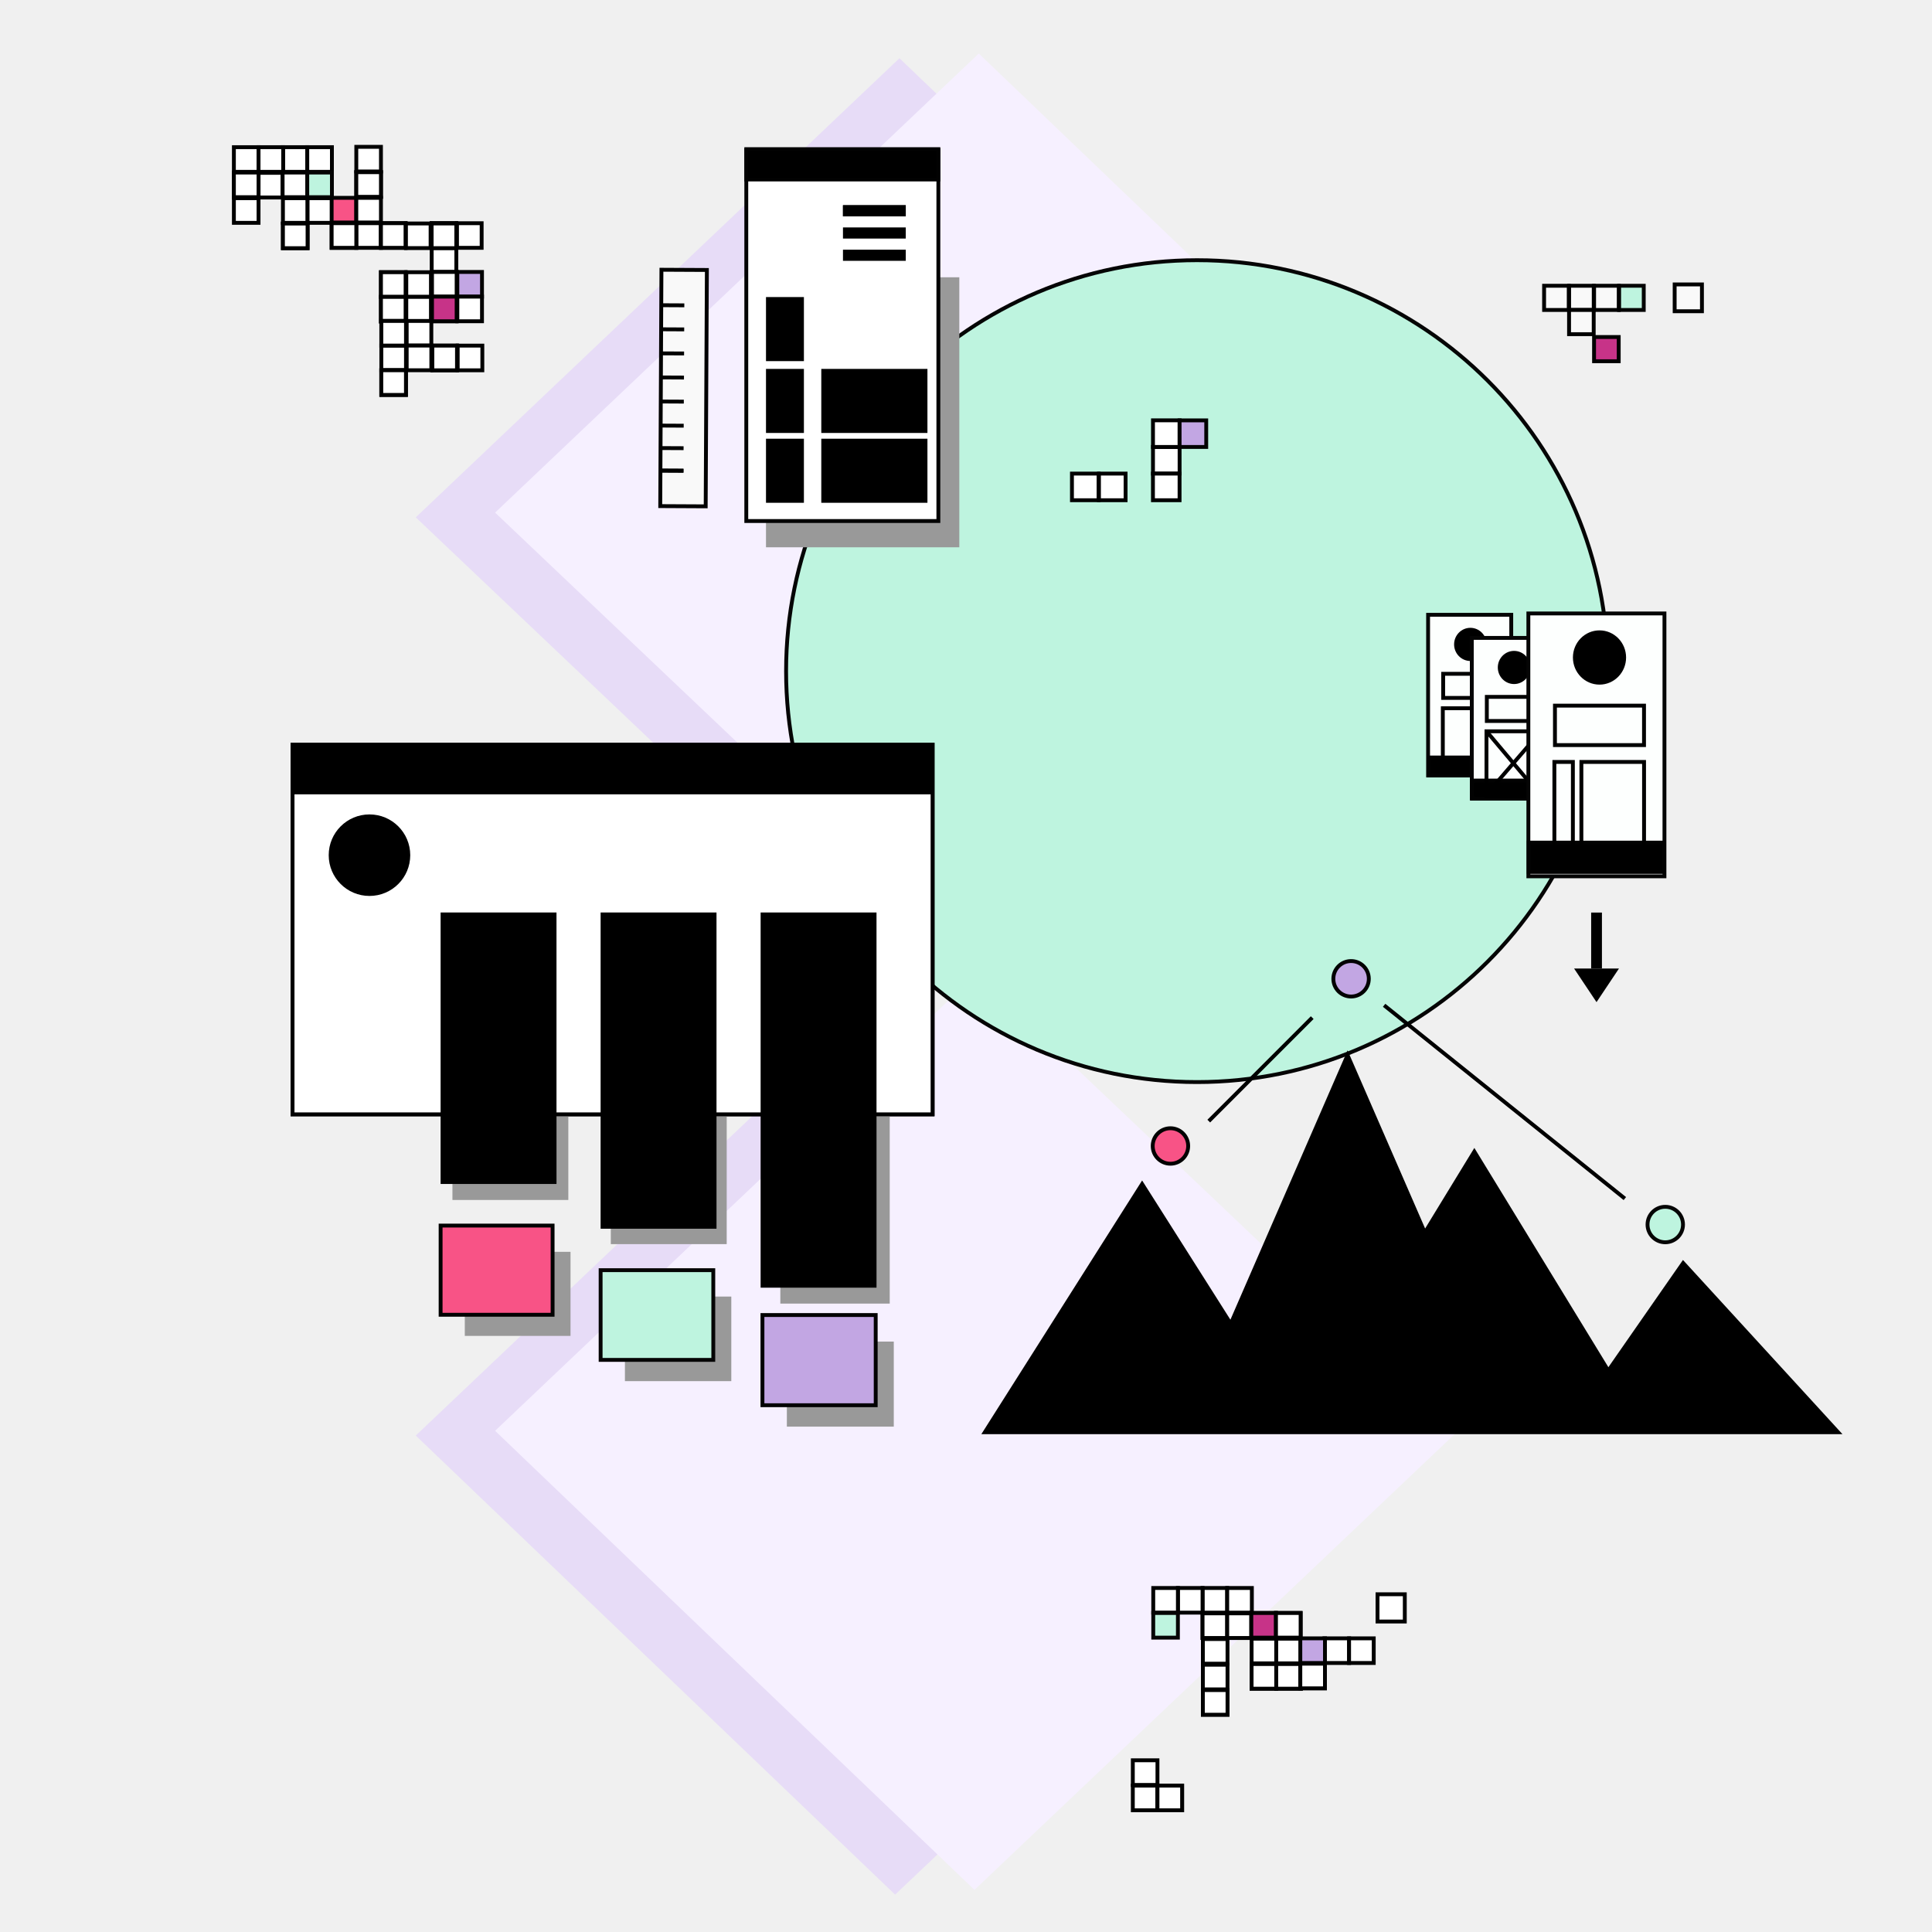
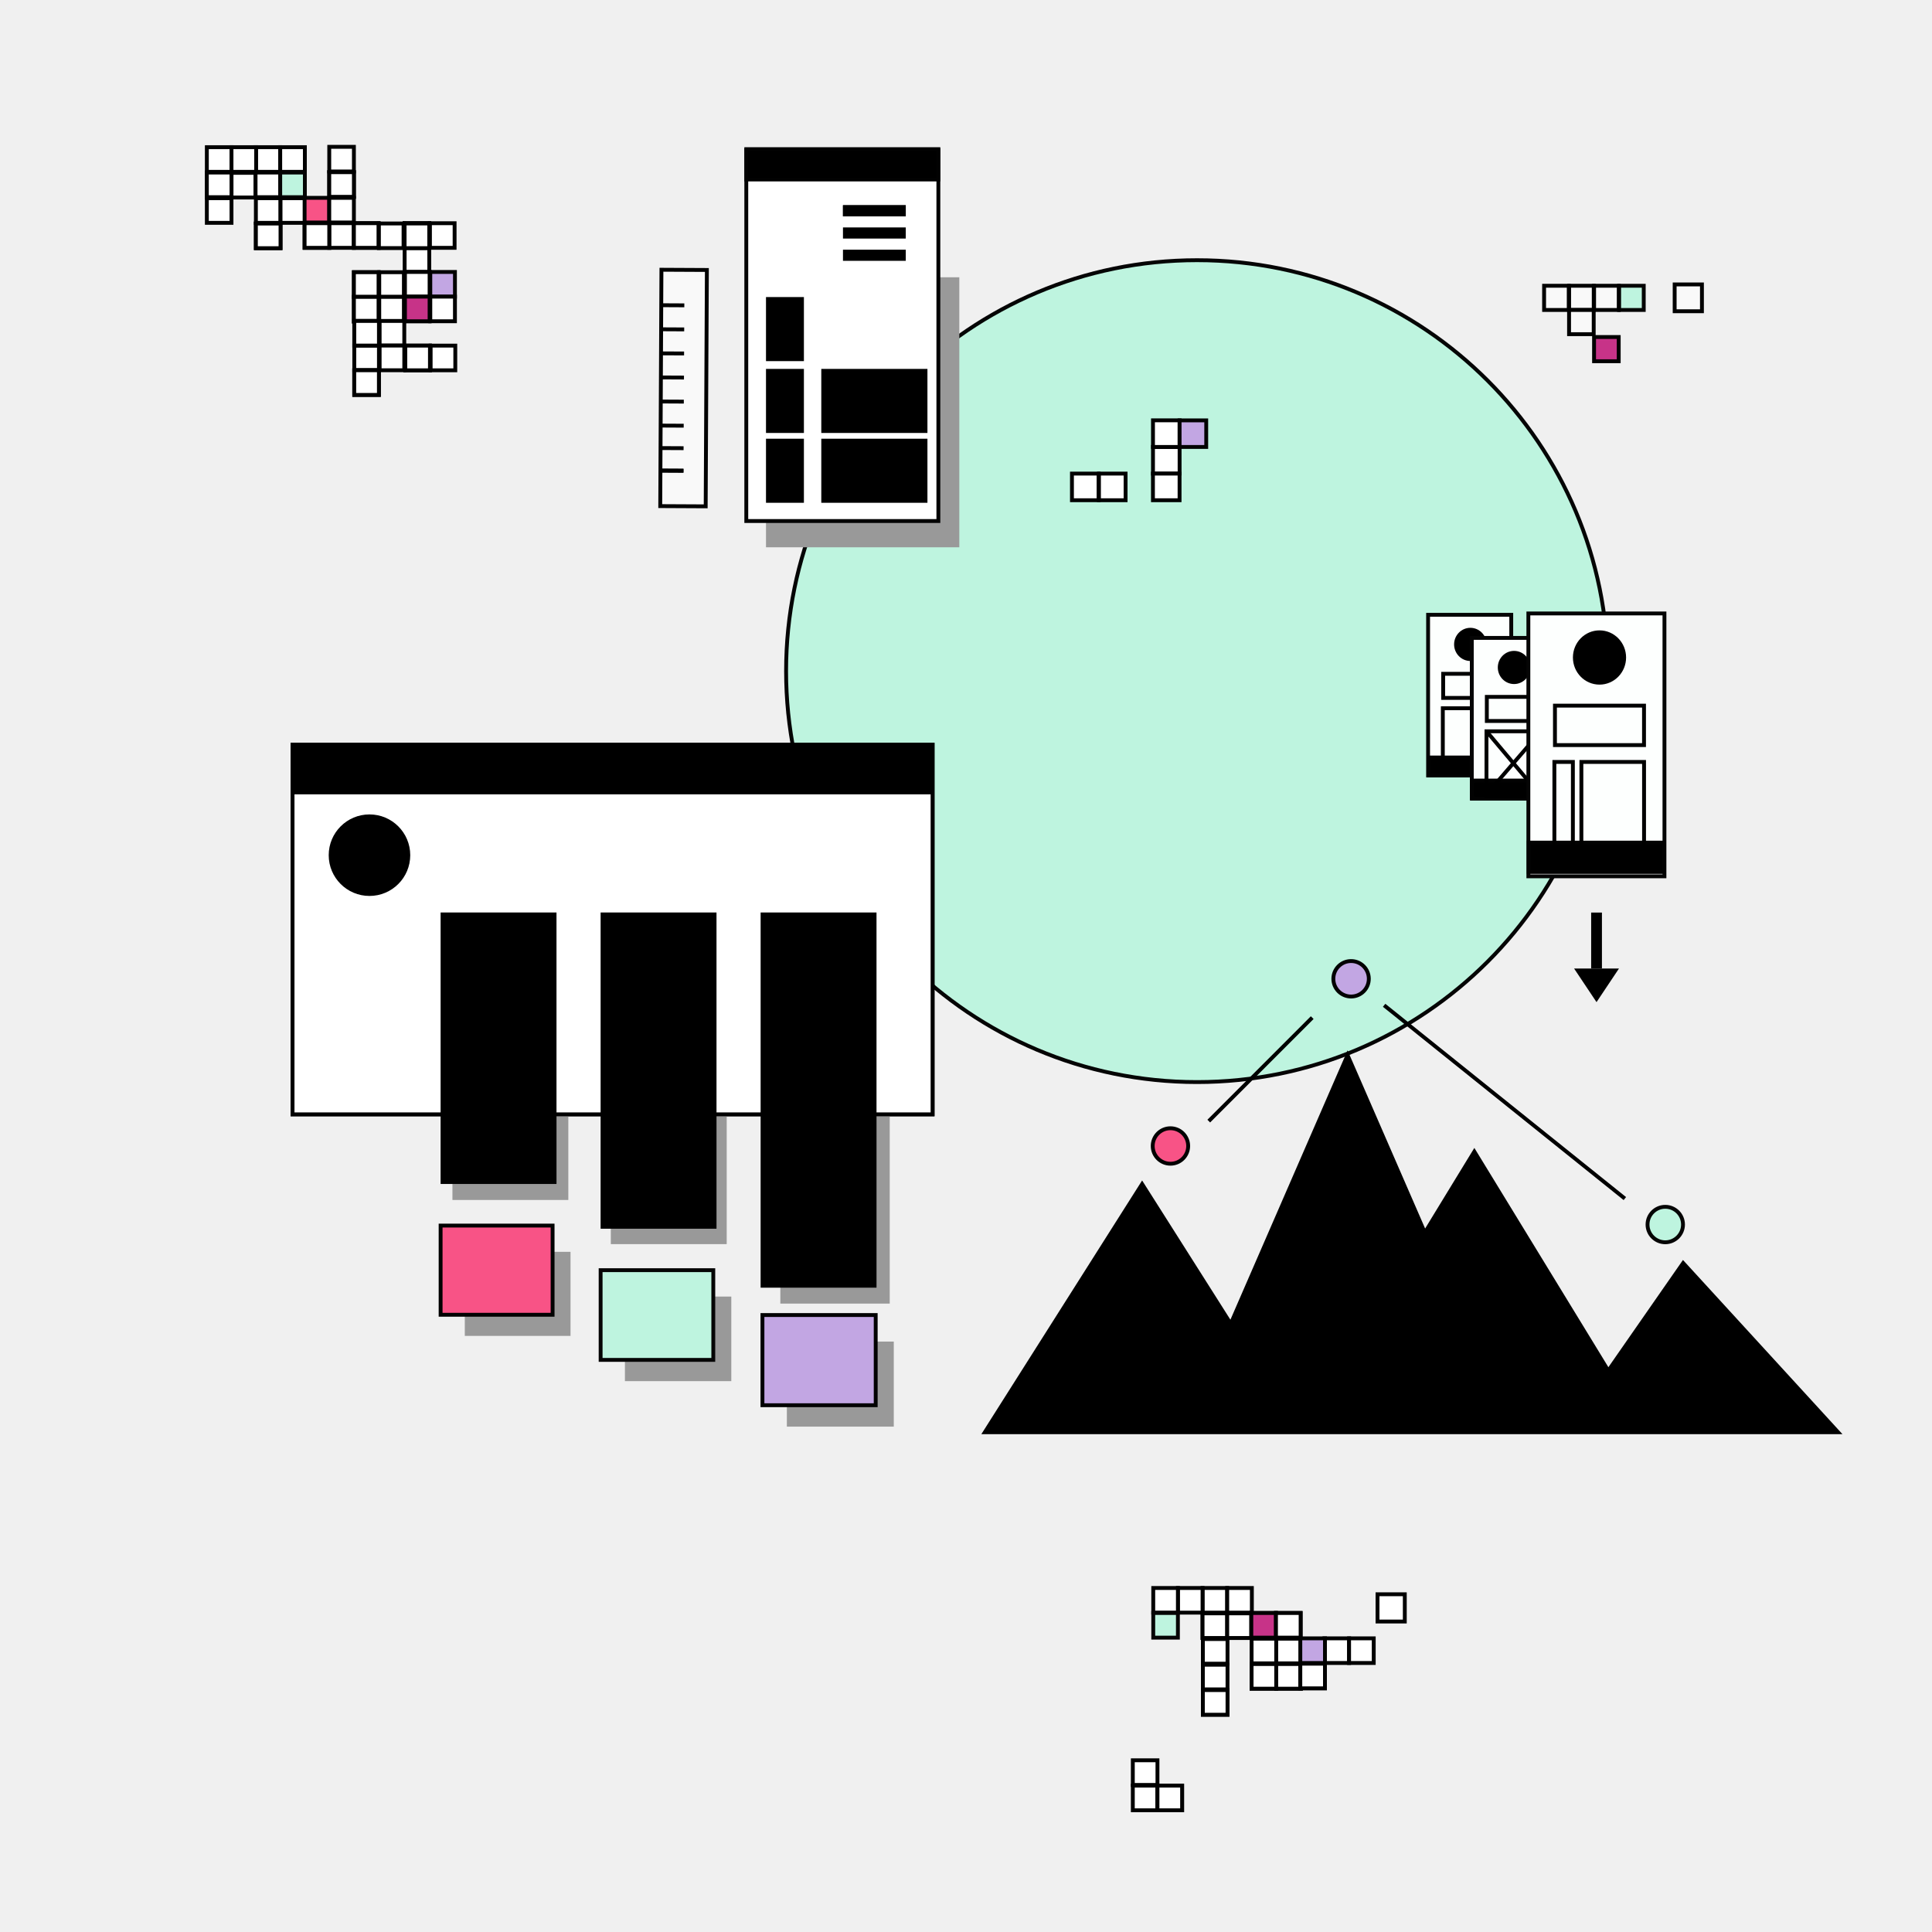
<svg xmlns="http://www.w3.org/2000/svg" viewBox="0 0 500 500">
  <defs>
-     <style>.cls-1{fill:#e7dcf7;}.cls-2{fill:#f6f0ff;}.cls-3{fill:#bef4df;}.cls-3,.cls-9{stroke:#050505;}.cls-10,.cls-11,.cls-12,.cls-13,.cls-14,.cls-3,.cls-4,.cls-6,.cls-7,.cls-8,.cls-9{stroke-miterlimit:10;}.cls-4,.cls-6{fill:#fff;}.cls-10,.cls-11,.cls-14,.cls-4{stroke:#000;}.cls-5{fill:#999;}.cls-13,.cls-6,.cls-7,.cls-8{stroke:#020202;}.cls-8{fill:#f85386;}.cls-9{fill:#fdfffe;}.cls-10,.cls-12{fill:none;}.cls-11{fill:#f9f9f9;}.cls-12{stroke:#999;}.cls-13{fill:#c2a6e3;}.cls-14{fill:#c73388;}</style>
+     <style>.cls-1{fill:#bef4df;}.cls-1,.cls-7{stroke:#050505;}.cls-1,.cls-10,.cls-11,.cls-12,.cls-2,.cls-4,.cls-5,.cls-6,.cls-7,.cls-8,.cls-9{stroke-miterlimit:10;}.cls-2,.cls-4{fill:#fff;}.cls-12,.cls-2,.cls-8,.cls-9{stroke:#000;}.cls-3{fill:#999;}.cls-11,.cls-4,.cls-5,.cls-6{stroke:#020202;}.cls-6{fill:#f85386;}.cls-7{fill:#fdfffe;}.cls-10,.cls-8{fill:none;}.cls-9{fill:#f9f9f9;}.cls-10{stroke:#999;}.cls-11{fill:#c2a6e3;}.cls-12{fill:#c73388;}</style>
  </defs>
  <g id="Layer_1" data-name="Layer 1">
-     <polygon class="cls-1" points="232.22 253.24 231.66 252.7 231.66 253.77 107.6 371.52 231.66 490.33 356.84 371.52 232.78 253.77 232.78 252.7 232.22 253.24" />
-     <polygon class="cls-1" points="107.6 133.89 232.22 252.17 356.84 133.89 232.78 15.07 107.6 133.89" />
-     <polygon class="cls-2" points="252.75 252.01 252.19 251.48 252.19 252.54 128.13 370.29 252.19 489.1 377.37 370.29 253.31 252.54 253.31 251.48 252.75 252.01" />
-     <polygon class="cls-2" points="128.13 132.66 252.75 250.95 377.37 132.66 253.31 13.85 128.13 132.66" />
-     <circle class="cls-3" cx="309.79" cy="173.69" r="106.35" />
-     <rect class="cls-4" x="75.71" y="192.72" width="165.64" height="95.67" />
-     <rect class="cls-5" x="117.09" y="288.39" width="29.99" height="22.16" />
-     <rect class="cls-5" x="158.08" y="288.23" width="29.99" height="33.75" />
-     <rect class="cls-5" x="201.95" y="288.23" width="28.31" height="49.14" />
-     <rect class="cls-4" x="75.71" y="192.72" width="165.64" height="95.67" />
+     <circle class="cls-1" cx="309.79" cy="173.69" r="106.35" />
+     <rect class="cls-2" x="75.71" y="192.72" width="165.64" height="95.67" />
+     <rect class="cls-3" x="117.09" y="288.39" width="29.99" height="22.16" />
+     <rect class="cls-3" x="158.08" y="288.23" width="29.99" height="33.75" />
+     <rect class="cls-3" x="201.95" y="288.23" width="28.31" height="49.14" />
+     <rect class="cls-2" x="75.71" y="192.72" width="165.64" height="95.67" />
    <rect x="75.71" y="192.72" width="165.64" height="12.85" />
    <rect x="114.03" y="236.15" width="29.99" height="70.26" />
    <circle cx="95.62" cy="221.32" r="10.55" />
    <rect x="155.44" y="236.15" width="29.99" height="81.84" />
    <rect x="196.85" y="236.15" width="29.99" height="97.1" />
-     <rect class="cls-5" x="198.24" y="71.76" width="50.03" height="69.88" />
-     <rect class="cls-6" x="193.14" y="38.84" width="49.71" height="96" />
+     <rect class="cls-3" x="198.24" y="71.76" width="50.03" height="69.88" />
+     <rect class="cls-4" x="193.14" y="38.84" width="49.71" height="96" />
    <rect x="198.24" y="76.88" width="9.81" height="16.58" />
    <rect x="198.24" y="95.47" width="9.81" height="16.58" />
    <rect x="212.55" y="95.47" width="27.47" height="16.58" />
    <rect x="198.24" y="113.54" width="9.81" height="16.58" />
    <rect x="212.55" y="113.54" width="27.47" height="16.58" />
-     <rect class="cls-7" x="193.14" y="38.6" width="49.71" height="7.85" />
+     <rect class="cls-5" x="193.14" y="38.6" width="49.71" height="7.85" />
    <rect x="218.16" y="53.11" width="16.25" height="2.88" />
    <rect x="218.16" y="53.11" width="16.25" height="2.88" />
    <rect x="218.16" y="58.86" width="16.25" height="2.88" />
    <rect x="218.16" y="64.62" width="16.25" height="2.88" />
-     <rect class="cls-5" x="120.29" y="323.97" width="27.36" height="21.76" />
-     <rect class="cls-8" x="114.03" y="317.18" width="28.98" height="23.08" />
-     <rect class="cls-9" x="369.59" y="159.11" width="21.52" height="41.57" />
-     <rect class="cls-10" x="373.49" y="174.38" width="14.09" height="6.24" />
-     <rect class="cls-7" x="369.73" y="196.04" width="21.38" height="4.64" />
+     <rect class="cls-3" x="120.29" y="323.97" width="27.36" height="21.76" />
+     <rect class="cls-6" x="114.03" y="317.18" width="28.98" height="23.08" />
+     <rect class="cls-7" x="369.59" y="159.11" width="21.52" height="41.57" />
+     <rect class="cls-8" x="373.49" y="174.38" width="14.09" height="6.24" />
+     <rect class="cls-5" x="369.73" y="196.04" width="21.38" height="4.64" />
    <ellipse cx="380.53" cy="166.77" rx="4.21" ry="4.29" />
-     <rect class="cls-10" x="373.4" y="183.29" width="14.09" height="16.72" />
-     <rect class="cls-9" x="380.9" y="165.09" width="21.52" height="41.57" />
-     <rect class="cls-10" x="384.79" y="180.35" width="14.09" height="6.24" />
-     <rect class="cls-7" x="381.04" y="202.01" width="21.38" height="4.64" />
+     <rect class="cls-8" x="373.4" y="183.29" width="14.09" height="16.72" />
+     <rect class="cls-7" x="380.9" y="165.09" width="21.52" height="41.57" />
+     <rect class="cls-8" x="384.79" y="180.35" width="14.09" height="6.24" />
+     <rect class="cls-5" x="381.04" y="202.01" width="21.38" height="4.64" />
    <ellipse cx="391.84" cy="172.74" rx="4.21" ry="4.29" />
-     <rect class="cls-10" x="384.7" y="189.26" width="14.09" height="16.72" />
-     <polyline class="cls-10" points="384.7 189.25 398.79 205.98 384.7 205.98" />
-     <line class="cls-10" x1="398.79" y1="189.26" x2="384.79" y2="205.47" />
-     <rect class="cls-9" x="395.54" y="158.76" width="35.22" height="68.03" />
-     <rect class="cls-10" x="402.42" y="182.62" width="23.05" height="10.21" />
-     <rect class="cls-7" x="395.65" y="218.07" width="34.99" height="7.59" />
+     <rect class="cls-8" x="384.7" y="189.26" width="14.09" height="16.72" />
+     <polyline class="cls-8" points="384.7 189.25 398.79 205.98 384.7 205.98" />
+     <line class="cls-8" x1="398.79" y1="189.26" x2="384.79" y2="205.47" />
+     <rect class="cls-7" x="395.54" y="158.76" width="35.22" height="68.03" />
+     <rect class="cls-8" x="402.42" y="182.62" width="23.05" height="10.21" />
+     <rect class="cls-5" x="395.65" y="218.07" width="34.99" height="7.59" />
    <ellipse cx="413.95" cy="170.16" rx="6.88" ry="7.02" />
-     <rect class="cls-10" x="402.27" y="197.19" width="4.79" height="27.37" />
-     <rect class="cls-10" x="409.26" y="197.19" width="16.22" height="27.37" />
-     <rect class="cls-11" x="146.31" y="94.54" width="61.17" height="11.76" transform="translate(278.22 -75.96) rotate(90.29)" />
-     <line class="cls-11" x1="177.1" y1="79.02" x2="171.12" y2="78.99" />
-     <line class="cls-11" x1="177.07" y1="85.25" x2="171.09" y2="85.22" />
-     <line class="cls-11" x1="177.04" y1="91.48" x2="171.06" y2="91.45" />
-     <line class="cls-11" x1="177.01" y1="97.71" x2="171.03" y2="97.68" />
-     <line class="cls-11" x1="176.97" y1="103.94" x2="170.99" y2="103.91" />
-     <line class="cls-11" x1="176.94" y1="110.17" x2="170.96" y2="110.14" />
-     <line class="cls-11" x1="176.91" y1="115.99" x2="170.93" y2="115.96" />
-     <line class="cls-11" x1="176.88" y1="121.82" x2="170.9" y2="121.79" />
-     <line class="cls-11" x1="176.88" y1="121.82" x2="170.9" y2="121.79" />
-     <line class="cls-12" x1="311.86" y1="370.18" x2="311.86" y2="370.18" />
+     <rect class="cls-8" x="402.27" y="197.19" width="4.79" height="27.37" />
+     <rect class="cls-8" x="409.26" y="197.19" width="16.22" height="27.37" />
+     <rect class="cls-9" x="146.31" y="94.54" width="61.17" height="11.76" transform="translate(278.22 -75.96) rotate(90.29)" />
+     <line class="cls-9" x1="177.1" y1="79.02" x2="171.12" y2="78.99" />
+     <line class="cls-9" x1="177.07" y1="85.25" x2="171.09" y2="85.22" />
+     <line class="cls-9" x1="177.04" y1="91.48" x2="171.06" y2="91.45" />
+     <line class="cls-9" x1="177.01" y1="97.71" x2="171.03" y2="97.68" />
+     <line class="cls-9" x1="176.97" y1="103.94" x2="170.99" y2="103.91" />
+     <line class="cls-9" x1="176.94" y1="110.17" x2="170.96" y2="110.14" />
+     <line class="cls-9" x1="176.91" y1="115.99" x2="170.93" y2="115.96" />
+     <line class="cls-9" x1="176.88" y1="121.82" x2="170.9" y2="121.79" />
+     <line class="cls-9" x1="176.88" y1="121.82" x2="170.9" y2="121.79" />
+     <line class="cls-10" x1="311.86" y1="370.18" x2="311.86" y2="370.18" />
    <polygon points="435.55 326.08 416.25 353.83 381.56 297.08 368.82 317.94 348.75 271.83 318.43 341.54 295.58 305.5 253.97 371.16 305.54 371.16 336.28 371.16 337.2 371.16 391.97 371.16 404.21 371.16 426.85 371.16 476.83 371.16 435.55 326.08" />
-     <circle class="cls-13" cx="349.66" cy="253.31" r="4.59" />
-     <circle class="cls-8" cx="302.91" cy="296.58" r="4.59" />
-     <circle class="cls-3" cx="430.97" cy="316.91" r="4.59" />
-     <line class="cls-10" x1="358.21" y1="260.17" x2="420.51" y2="310.19" />
-     <line class="cls-10" x1="312.83" y1="290.14" x2="339.6" y2="263.36" />
-     <rect class="cls-4" x="311.22" y="410.97" width="6.38" height="6.38" />
-     <rect class="cls-4" x="317.6" y="410.97" width="6.38" height="6.38" />
-     <rect class="cls-4" x="311.22" y="417.53" width="6.38" height="6.38" />
-     <rect class="cls-4" x="317.6" y="417.53" width="6.38" height="6.38" />
-     <rect class="cls-4" x="311.22" y="417.53" width="6.38" height="6.38" />
-     <rect class="cls-4" x="317.6" y="417.53" width="6.38" height="6.38" />
-     <rect class="cls-4" x="342.76" y="424" width="6.38" height="6.38" />
-     <rect class="cls-4" x="349.14" y="424" width="6.38" height="6.38" />
-     <rect class="cls-4" x="323.84" y="417.44" width="6.38" height="6.38" />
-     <rect class="cls-4" x="330.22" y="417.44" width="6.38" height="6.38" />
-     <rect class="cls-14" x="323.84" y="417.44" width="6.38" height="6.38" />
-     <rect class="cls-4" x="330.22" y="417.44" width="6.38" height="6.38" />
-     <rect class="cls-4" x="304.84" y="410.97" width="6.38" height="6.38" />
-     <rect class="cls-4" x="298.46" y="410.97" width="6.38" height="6.38" />
-     <rect class="cls-3" x="298.46" y="417.44" width="6.38" height="6.38" />
-     <rect class="cls-4" x="323.91" y="424.09" width="6.38" height="6.38" />
-     <rect class="cls-4" x="330.29" y="424.09" width="6.38" height="6.38" />
-     <rect class="cls-4" x="323.91" y="430.65" width="6.38" height="6.38" />
+     <circle class="cls-11" cx="349.66" cy="253.31" r="4.59" />
+     <circle class="cls-6" cx="302.91" cy="296.58" r="4.59" />
+     <circle class="cls-1" cx="430.97" cy="316.91" r="4.59" />
+     <line class="cls-8" x1="358.21" y1="260.17" x2="420.51" y2="310.19" />
+     <line class="cls-8" x1="312.83" y1="290.14" x2="339.6" y2="263.36" />
+     <rect class="cls-2" x="311.22" y="410.97" width="6.38" height="6.38" />
+     <rect class="cls-2" x="317.6" y="410.97" width="6.38" height="6.38" />
+     <rect class="cls-2" x="311.22" y="417.53" width="6.38" height="6.38" />
+     <rect class="cls-2" x="317.6" y="417.53" width="6.38" height="6.38" />
+     <rect class="cls-2" x="311.22" y="417.53" width="6.38" height="6.38" />
+     <rect class="cls-2" x="317.6" y="417.53" width="6.38" height="6.38" />
+     <rect class="cls-2" x="342.76" y="424" width="6.38" height="6.38" />
+     <rect class="cls-2" x="349.14" y="424" width="6.38" height="6.38" />
+     <rect class="cls-2" x="323.84" y="417.44" width="6.38" height="6.38" />
+     <rect class="cls-2" x="330.22" y="417.44" width="6.38" height="6.38" />
+     <rect class="cls-12" x="323.84" y="417.44" width="6.38" height="6.38" />
+     <rect class="cls-2" x="330.22" y="417.44" width="6.38" height="6.38" />
+     <rect class="cls-2" x="304.84" y="410.97" width="6.38" height="6.38" />
+     <rect class="cls-2" x="298.46" y="410.97" width="6.38" height="6.38" />
+     <rect class="cls-1" x="298.46" y="417.44" width="6.38" height="6.38" />
+     <rect class="cls-2" x="323.91" y="424.09" width="6.38" height="6.38" />
+     <rect class="cls-2" x="330.29" y="424.09" width="6.38" height="6.38" />
+     <rect class="cls-2" x="323.91" y="430.65" width="6.38" height="6.38" />
+     <rect class="cls-2" x="330.29" y="430.65" width="6.38" height="6.38" />
+     <rect class="cls-2" x="323.91" y="430.65" width="6.38" height="6.38" />
    <rect class="cls-4" x="330.29" y="430.65" width="6.38" height="6.38" />
-     <rect class="cls-4" x="323.91" y="430.65" width="6.38" height="6.38" />
-     <rect class="cls-6" x="330.29" y="430.65" width="6.38" height="6.38" />
-     <rect class="cls-13" x="336.52" y="424" width="6.38" height="6.38" />
-     <rect class="cls-4" x="293.17" y="455.56" width="6.38" height="6.38" />
-     <rect class="cls-4" x="336.52" y="430.56" width="6.38" height="6.38" />
-     <rect class="cls-4" x="293.17" y="462.12" width="6.38" height="6.38" />
-     <rect class="cls-4" x="336.52" y="430.56" width="6.38" height="6.38" />
-     <rect class="cls-4" x="311.3" y="424.18" width="6.38" height="6.38" />
-     <rect class="cls-4" x="299.55" y="462.12" width="6.38" height="6.38" />
-     <rect class="cls-4" x="299.55" y="462.12" width="6.38" height="6.38" />
-     <rect class="cls-6" x="311.3" y="430.83" width="6.38" height="6.38" />
-     <rect class="cls-4" x="311.3" y="437.39" width="6.38" height="6.38" />
-     <rect class="cls-4" x="311.3" y="437.39" width="6.38" height="6.38" />
-     <rect class="cls-4" x="356.5" y="412.6" width="7.06" height="7.06" transform="translate(-56.1 776.15) rotate(-90)" />
-     <rect class="cls-4" x="60.53" y="44.73" width="6.38" height="6.38" />
-     <rect class="cls-4" x="66.91" y="44.73" width="6.38" height="6.38" />
-     <rect class="cls-4" x="66.91" y="44.73" width="6.38" height="6.38" />
-     <rect class="cls-4" x="73.14" y="38.09" width="6.38" height="6.38" />
-     <rect class="cls-4" x="79.52" y="38.09" width="6.38" height="6.38" />
-     <rect class="cls-4" x="73.14" y="44.65" width="6.38" height="6.38" />
-     <rect class="cls-4" x="79.52" y="44.65" width="6.38" height="6.38" />
-     <rect class="cls-4" x="73.14" y="44.65" width="6.38" height="6.38" />
-     <rect class="cls-3" x="79.52" y="44.65" width="6.38" height="6.38" />
-     <rect class="cls-4" x="73.22" y="51.29" width="6.38" height="6.38" />
-     <rect class="cls-4" x="79.6" y="51.29" width="6.38" height="6.38" />
-     <rect class="cls-4" x="73.22" y="57.85" width="6.38" height="6.38" />
-     <rect class="cls-4" x="73.22" y="57.85" width="6.38" height="6.38" />
-     <rect class="cls-8" x="85.83" y="51.2" width="6.38" height="6.38" />
-     <rect class="cls-4" x="92.21" y="51.2" width="6.38" height="6.38" />
-     <rect class="cls-4" x="85.83" y="57.76" width="6.38" height="6.38" />
-     <rect class="cls-4" x="92.21" y="57.76" width="6.38" height="6.38" />
-     <rect class="cls-4" x="85.83" y="57.76" width="6.38" height="6.38" />
-     <rect class="cls-4" x="60.53" y="38.09" width="6.38" height="6.38" />
-     <rect class="cls-4" x="66.91" y="38.09" width="6.38" height="6.38" />
-     <rect class="cls-4" x="60.53" y="44.65" width="6.38" height="6.38" />
-     <rect class="cls-4" x="60.53" y="51.29" width="6.38" height="6.38" />
-     <rect class="cls-4" x="98.59" y="57.76" width="6.38" height="6.38" />
-     <rect class="cls-4" x="98.59" y="57.76" width="6.38" height="6.38" />
-     <rect class="cls-4" x="92.21" y="38" width="6.38" height="6.38" />
-     <rect class="cls-4" x="92.21" y="44.56" width="6.38" height="6.38" />
-     <rect class="cls-4" x="92.21" y="44.56" width="6.38" height="6.38" />
-     <rect class="cls-4" x="118.27" y="57.76" width="6.38" height="6.38" transform="translate(182.41 -60.51) rotate(90)" />
-     <rect class="cls-4" x="111.71" y="57.76" width="6.38" height="6.38" transform="translate(175.85 -53.95) rotate(90)" />
-     <rect class="cls-4" x="111.71" y="64.14" width="6.38" height="6.38" transform="translate(182.24 -47.57) rotate(90)" />
-     <rect class="cls-4" x="111.71" y="57.76" width="6.38" height="6.38" transform="translate(175.85 -53.95) rotate(90)" />
-     <rect class="cls-4" x="111.71" y="57.84" width="6.38" height="6.38" transform="translate(175.93 -53.87) rotate(90)" />
-     <rect class="cls-13" x="118.36" y="70.38" width="6.38" height="6.38" transform="translate(195.12 -47.98) rotate(90)" />
-     <rect class="cls-4" x="118.36" y="76.76" width="6.38" height="6.38" transform="translate(201.5 -41.6) rotate(90)" />
-     <rect class="cls-4" x="111.8" y="70.38" width="6.38" height="6.38" transform="translate(188.56 -41.42) rotate(90)" />
-     <rect class="cls-4" x="111.8" y="76.76" width="6.38" height="6.38" transform="translate(194.94 -35.04) rotate(90)" />
-     <rect class="cls-4" x="111.8" y="70.38" width="6.38" height="6.38" transform="translate(188.56 -41.42) rotate(90)" />
-     <rect class="cls-14" x="111.8" y="76.76" width="6.38" height="6.38" transform="translate(194.94 -35.04) rotate(90)" />
-     <rect class="cls-4" x="105.15" y="70.45" width="6.38" height="6.38" transform="translate(181.98 -34.7) rotate(90)" />
-     <rect class="cls-4" x="105.15" y="76.83" width="6.38" height="6.38" transform="translate(188.36 -28.32) rotate(90)" />
-     <rect class="cls-4" x="98.59" y="70.45" width="6.38" height="6.38" transform="translate(175.42 -28.14) rotate(90)" />
-     <rect class="cls-4" x="98.59" y="76.83" width="6.38" height="6.38" transform="translate(181.8 -21.76) rotate(90)" />
-     <rect class="cls-4" x="98.59" y="70.45" width="6.38" height="6.38" transform="translate(175.42 -28.14) rotate(90)" />
-     <rect class="cls-4" x="98.59" y="76.83" width="6.38" height="6.38" transform="translate(181.8 -21.76) rotate(90)" />
-     <rect class="cls-4" x="105.24" y="83.06" width="6.38" height="6.38" transform="translate(194.69 -22.18) rotate(90)" />
-     <rect class="cls-4" x="105.24" y="89.44" width="6.38" height="6.38" transform="translate(201.07 -15.8) rotate(90)" />
-     <rect class="cls-4" x="98.68" y="83.06" width="6.38" height="6.38" transform="translate(188.13 -15.62) rotate(90)" />
-     <rect class="cls-4" x="98.68" y="89.44" width="6.38" height="6.38" transform="translate(194.51 -9.24) rotate(90)" />
-     <rect class="cls-4" x="98.68" y="83.06" width="6.38" height="6.38" transform="translate(188.13 -15.62) rotate(90)" />
-     <rect class="cls-4" x="105.06" y="57.84" width="6.38" height="6.38" transform="translate(169.28 -47.23) rotate(90)" />
-     <rect class="cls-4" x="98.68" y="95.83" width="6.38" height="6.38" transform="translate(200.89 -2.86) rotate(90)" />
-     <rect class="cls-4" x="98.68" y="95.83" width="6.38" height="6.38" transform="translate(200.89 -2.86) rotate(90)" />
-     <rect class="cls-6" x="118.45" y="89.44" width="6.38" height="6.38" transform="translate(214.27 -29) rotate(90)" />
-     <rect class="cls-4" x="111.89" y="89.44" width="6.38" height="6.38" transform="translate(207.71 -22.44) rotate(90)" />
-     <rect class="cls-4" x="111.89" y="89.44" width="6.38" height="6.38" transform="translate(207.71 -22.44) rotate(90)" />
-     <rect class="cls-3" x="419.07" y="73.89" width="6.27" height="6.38" transform="translate(499.29 -345.12) rotate(90)" />
-     <rect class="cls-11" x="412.6" y="73.89" width="6.27" height="6.38" transform="translate(492.82 -338.65) rotate(90)" />
-     <rect class="cls-11" x="406.13" y="73.89" width="6.27" height="6.38" transform="translate(486.35 -332.18) rotate(90)" />
-     <rect class="cls-11" x="399.66" y="73.89" width="6.27" height="6.38" transform="translate(479.88 -325.71) rotate(90)" />
-     <rect class="cls-11" x="406.13" y="80.17" width="6.27" height="6.38" transform="translate(492.62 -325.91) rotate(90)" />
-     <rect class="cls-14" x="412.6" y="87.17" width="6.27" height="6.38" transform="translate(506.09 -325.38) rotate(90)" />
-     <rect class="cls-11" x="433.4" y="73.61" width="7.06" height="6.94" />
-     <rect class="cls-6" x="277.42" y="122.57" width="6.89" height="6.89" transform="translate(154.85 406.88) rotate(-90)" />
-     <rect class="cls-4" x="284.41" y="122.57" width="6.89" height="6.89" transform="translate(161.84 413.87) rotate(-90)" />
-     <rect class="cls-4" x="298.39" y="115.68" width="6.89" height="6.89" transform="translate(182.71 420.96) rotate(-90)" />
-     <rect class="cls-4" x="298.39" y="122.57" width="6.89" height="6.89" transform="translate(175.81 427.85) rotate(-90)" />
-     <rect class="cls-4" x="298.39" y="108.79" width="6.89" height="6.89" transform="translate(189.6 414.06) rotate(-90)" />
-     <rect class="cls-13" x="305.28" y="108.79" width="6.89" height="6.89" transform="translate(196.49 420.96) rotate(-90)" />
+     <rect class="cls-11" x="336.52" y="424" width="6.38" height="6.38" />
+     <rect class="cls-2" x="293.17" y="455.56" width="6.38" height="6.38" />
+     <rect class="cls-2" x="336.52" y="430.56" width="6.38" height="6.38" />
+     <rect class="cls-2" x="293.17" y="462.12" width="6.38" height="6.38" />
+     <rect class="cls-2" x="336.52" y="430.56" width="6.38" height="6.38" />
+     <rect class="cls-2" x="311.3" y="424.18" width="6.38" height="6.38" />
+     <rect class="cls-2" x="299.55" y="462.12" width="6.38" height="6.38" />
+     <rect class="cls-2" x="299.55" y="462.12" width="6.38" height="6.38" />
+     <rect class="cls-4" x="311.3" y="430.83" width="6.38" height="6.38" />
+     <rect class="cls-2" x="311.3" y="437.39" width="6.38" height="6.38" />
+     <rect class="cls-2" x="311.3" y="437.39" width="6.38" height="6.38" />
+     <rect class="cls-2" x="356.5" y="412.6" width="7.06" height="7.06" transform="translate(-56.1 776.15) rotate(-90)" />
+     <rect class="cls-2" x="53.53" y="44.73" width="6.38" height="6.38" />
+     <rect class="cls-2" x="59.91" y="44.73" width="6.38" height="6.38" />
+     <rect class="cls-2" x="59.91" y="44.73" width="6.38" height="6.38" />
+     <rect class="cls-2" x="66.14" y="38.09" width="6.38" height="6.38" />
+     <rect class="cls-2" x="72.52" y="38.09" width="6.38" height="6.38" />
+     <rect class="cls-2" x="66.14" y="44.65" width="6.38" height="6.38" />
+     <rect class="cls-2" x="72.52" y="44.65" width="6.38" height="6.38" />
+     <rect class="cls-2" x="66.14" y="44.65" width="6.38" height="6.38" />
+     <rect class="cls-1" x="72.52" y="44.65" width="6.38" height="6.38" />
+     <rect class="cls-2" x="66.22" y="51.29" width="6.38" height="6.38" />
+     <rect class="cls-2" x="72.6" y="51.29" width="6.38" height="6.38" />
+     <rect class="cls-2" x="66.22" y="57.85" width="6.38" height="6.38" />
+     <rect class="cls-2" x="66.22" y="57.85" width="6.38" height="6.38" />
+     <rect class="cls-6" x="78.83" y="51.2" width="6.38" height="6.38" />
+     <rect class="cls-2" x="85.21" y="51.2" width="6.38" height="6.38" />
+     <rect class="cls-2" x="78.83" y="57.76" width="6.38" height="6.38" />
+     <rect class="cls-2" x="85.21" y="57.76" width="6.38" height="6.38" />
+     <rect class="cls-2" x="78.83" y="57.76" width="6.38" height="6.38" />
+     <rect class="cls-2" x="53.53" y="38.09" width="6.38" height="6.38" />
+     <rect class="cls-2" x="59.91" y="38.09" width="6.38" height="6.38" />
+     <rect class="cls-2" x="53.53" y="44.65" width="6.38" height="6.38" />
+     <rect class="cls-2" x="53.53" y="51.29" width="6.38" height="6.38" />
+     <rect class="cls-2" x="91.59" y="57.76" width="6.38" height="6.38" />
+     <rect class="cls-2" x="91.59" y="57.76" width="6.38" height="6.38" />
+     <rect class="cls-2" x="85.21" y="38" width="6.38" height="6.38" />
+     <rect class="cls-2" x="85.21" y="44.56" width="6.38" height="6.38" />
+     <rect class="cls-2" x="85.21" y="44.56" width="6.38" height="6.38" />
+     <rect class="cls-2" x="111.27" y="57.76" width="6.38" height="6.38" transform="translate(175.41 -53.51) rotate(90)" />
+     <rect class="cls-2" x="104.71" y="57.76" width="6.38" height="6.38" transform="translate(168.85 -46.95) rotate(90)" />
+     <rect class="cls-2" x="104.71" y="64.14" width="6.38" height="6.38" transform="translate(175.24 -40.57) rotate(90)" />
+     <rect class="cls-2" x="104.71" y="57.76" width="6.38" height="6.38" transform="translate(168.85 -46.95) rotate(90)" />
+     <rect class="cls-2" x="104.71" y="57.84" width="6.38" height="6.38" transform="translate(168.93 -46.87) rotate(90)" />
+     <rect class="cls-11" x="111.36" y="70.38" width="6.38" height="6.38" transform="translate(188.12 -40.98) rotate(90)" />
+     <rect class="cls-2" x="111.36" y="76.76" width="6.38" height="6.38" transform="translate(194.5 -34.6) rotate(90)" />
+     <rect class="cls-2" x="104.8" y="70.38" width="6.38" height="6.38" transform="translate(181.56 -34.42) rotate(90)" />
+     <rect class="cls-2" x="104.8" y="76.76" width="6.38" height="6.38" transform="translate(187.94 -28.04) rotate(90)" />
+     <rect class="cls-2" x="104.8" y="70.38" width="6.38" height="6.38" transform="translate(181.56 -34.42) rotate(90)" />
+     <rect class="cls-12" x="104.8" y="76.76" width="6.38" height="6.38" transform="translate(187.94 -28.04) rotate(90)" />
+     <rect class="cls-2" x="98.15" y="70.45" width="6.38" height="6.38" transform="translate(174.98 -27.7) rotate(90)" />
+     <rect class="cls-2" x="98.15" y="76.83" width="6.38" height="6.38" transform="translate(181.36 -21.32) rotate(90)" />
+     <rect class="cls-2" x="91.59" y="70.45" width="6.38" height="6.38" transform="translate(168.42 -21.14) rotate(90)" />
+     <rect class="cls-2" x="91.59" y="76.83" width="6.38" height="6.38" transform="translate(174.8 -14.76) rotate(90)" />
+     <rect class="cls-2" x="91.59" y="70.45" width="6.38" height="6.38" transform="translate(168.42 -21.14) rotate(90)" />
+     <rect class="cls-2" x="91.59" y="76.83" width="6.38" height="6.38" transform="translate(174.8 -14.76) rotate(90)" />
+     <rect class="cls-2" x="98.24" y="83.06" width="6.38" height="6.38" transform="translate(187.69 -15.18) rotate(90)" />
+     <rect class="cls-2" x="98.24" y="89.44" width="6.38" height="6.38" transform="translate(194.07 -8.8) rotate(90)" />
+     <rect class="cls-2" x="91.68" y="83.06" width="6.38" height="6.38" transform="translate(181.13 -8.62) rotate(90)" />
+     <rect class="cls-2" x="91.68" y="89.44" width="6.38" height="6.38" transform="translate(187.51 -2.24) rotate(90)" />
+     <rect class="cls-2" x="91.68" y="83.06" width="6.38" height="6.38" transform="translate(181.13 -8.62) rotate(90)" />
+     <rect class="cls-2" x="98.06" y="57.84" width="6.38" height="6.38" transform="translate(162.28 -40.23) rotate(90)" />
+     <rect class="cls-2" x="91.68" y="95.83" width="6.38" height="6.38" transform="translate(193.89 4.14) rotate(90)" />
+     <rect class="cls-2" x="91.68" y="95.83" width="6.38" height="6.38" transform="translate(193.89 4.14) rotate(90)" />
+     <rect class="cls-4" x="111.45" y="89.44" width="6.38" height="6.38" transform="translate(207.27 -22) rotate(90)" />
+     <rect class="cls-2" x="104.89" y="89.44" width="6.38" height="6.38" transform="translate(200.71 -15.44) rotate(90)" />
+     <rect class="cls-2" x="104.89" y="89.44" width="6.38" height="6.38" transform="translate(200.71 -15.44) rotate(90)" />
+     <rect class="cls-1" x="419.07" y="73.89" width="6.27" height="6.38" transform="translate(499.29 -345.12) rotate(90)" />
+     <rect class="cls-9" x="412.6" y="73.89" width="6.27" height="6.38" transform="translate(492.82 -338.65) rotate(90)" />
+     <rect class="cls-9" x="406.13" y="73.89" width="6.27" height="6.38" transform="translate(486.35 -332.18) rotate(90)" />
+     <rect class="cls-9" x="399.66" y="73.89" width="6.27" height="6.38" transform="translate(479.88 -325.71) rotate(90)" />
+     <rect class="cls-9" x="406.13" y="80.17" width="6.27" height="6.38" transform="translate(492.62 -325.91) rotate(90)" />
+     <rect class="cls-12" x="412.6" y="87.17" width="6.27" height="6.38" transform="translate(506.09 -325.38) rotate(90)" />
+     <rect class="cls-9" x="433.4" y="73.61" width="7.06" height="6.94" />
+     <rect class="cls-4" x="277.42" y="122.57" width="6.89" height="6.89" transform="translate(154.85 406.88) rotate(-90)" />
+     <rect class="cls-2" x="284.41" y="122.57" width="6.89" height="6.89" transform="translate(161.84 413.87) rotate(-90)" />
+     <rect class="cls-2" x="298.39" y="115.68" width="6.89" height="6.89" transform="translate(182.71 420.96) rotate(-90)" />
+     <rect class="cls-2" x="298.39" y="122.57" width="6.89" height="6.89" transform="translate(175.81 427.85) rotate(-90)" />
+     <rect class="cls-2" x="298.39" y="108.79" width="6.89" height="6.89" transform="translate(189.6 414.06) rotate(-90)" />
+     <rect class="cls-11" x="305.28" y="108.79" width="6.89" height="6.89" transform="translate(196.49 420.96) rotate(-90)" />
    <rect x="411.79" y="236.17" width="2.79" height="14.48" />
    <polygon points="407.37 250.65 413.18 259.35 418.99 250.65 407.37 250.65" />
  </g>
  <g id="greenblock">
-     <rect class="cls-5" x="161.73" y="335.55" width="27.53" height="21.89" />
-     <rect class="cls-3" x="155.44" y="328.72" width="29.16" height="23.22" />
+     <rect class="cls-3" x="161.73" y="335.55" width="27.53" height="21.89" />
+     <rect class="cls-1" x="155.44" y="328.72" width="29.16" height="23.22" />
  </g>
  <g id="purpleblock">
-     <rect class="cls-5" x="203.64" y="347.2" width="27.67" height="22.01" />
-     <rect class="cls-13" x="197.32" y="340.33" width="29.31" height="23.34" />
+     <rect class="cls-3" x="203.64" y="347.2" width="27.67" height="22.01" />
+     <rect class="cls-11" x="197.32" y="340.33" width="29.31" height="23.34" />
  </g>
</svg>
